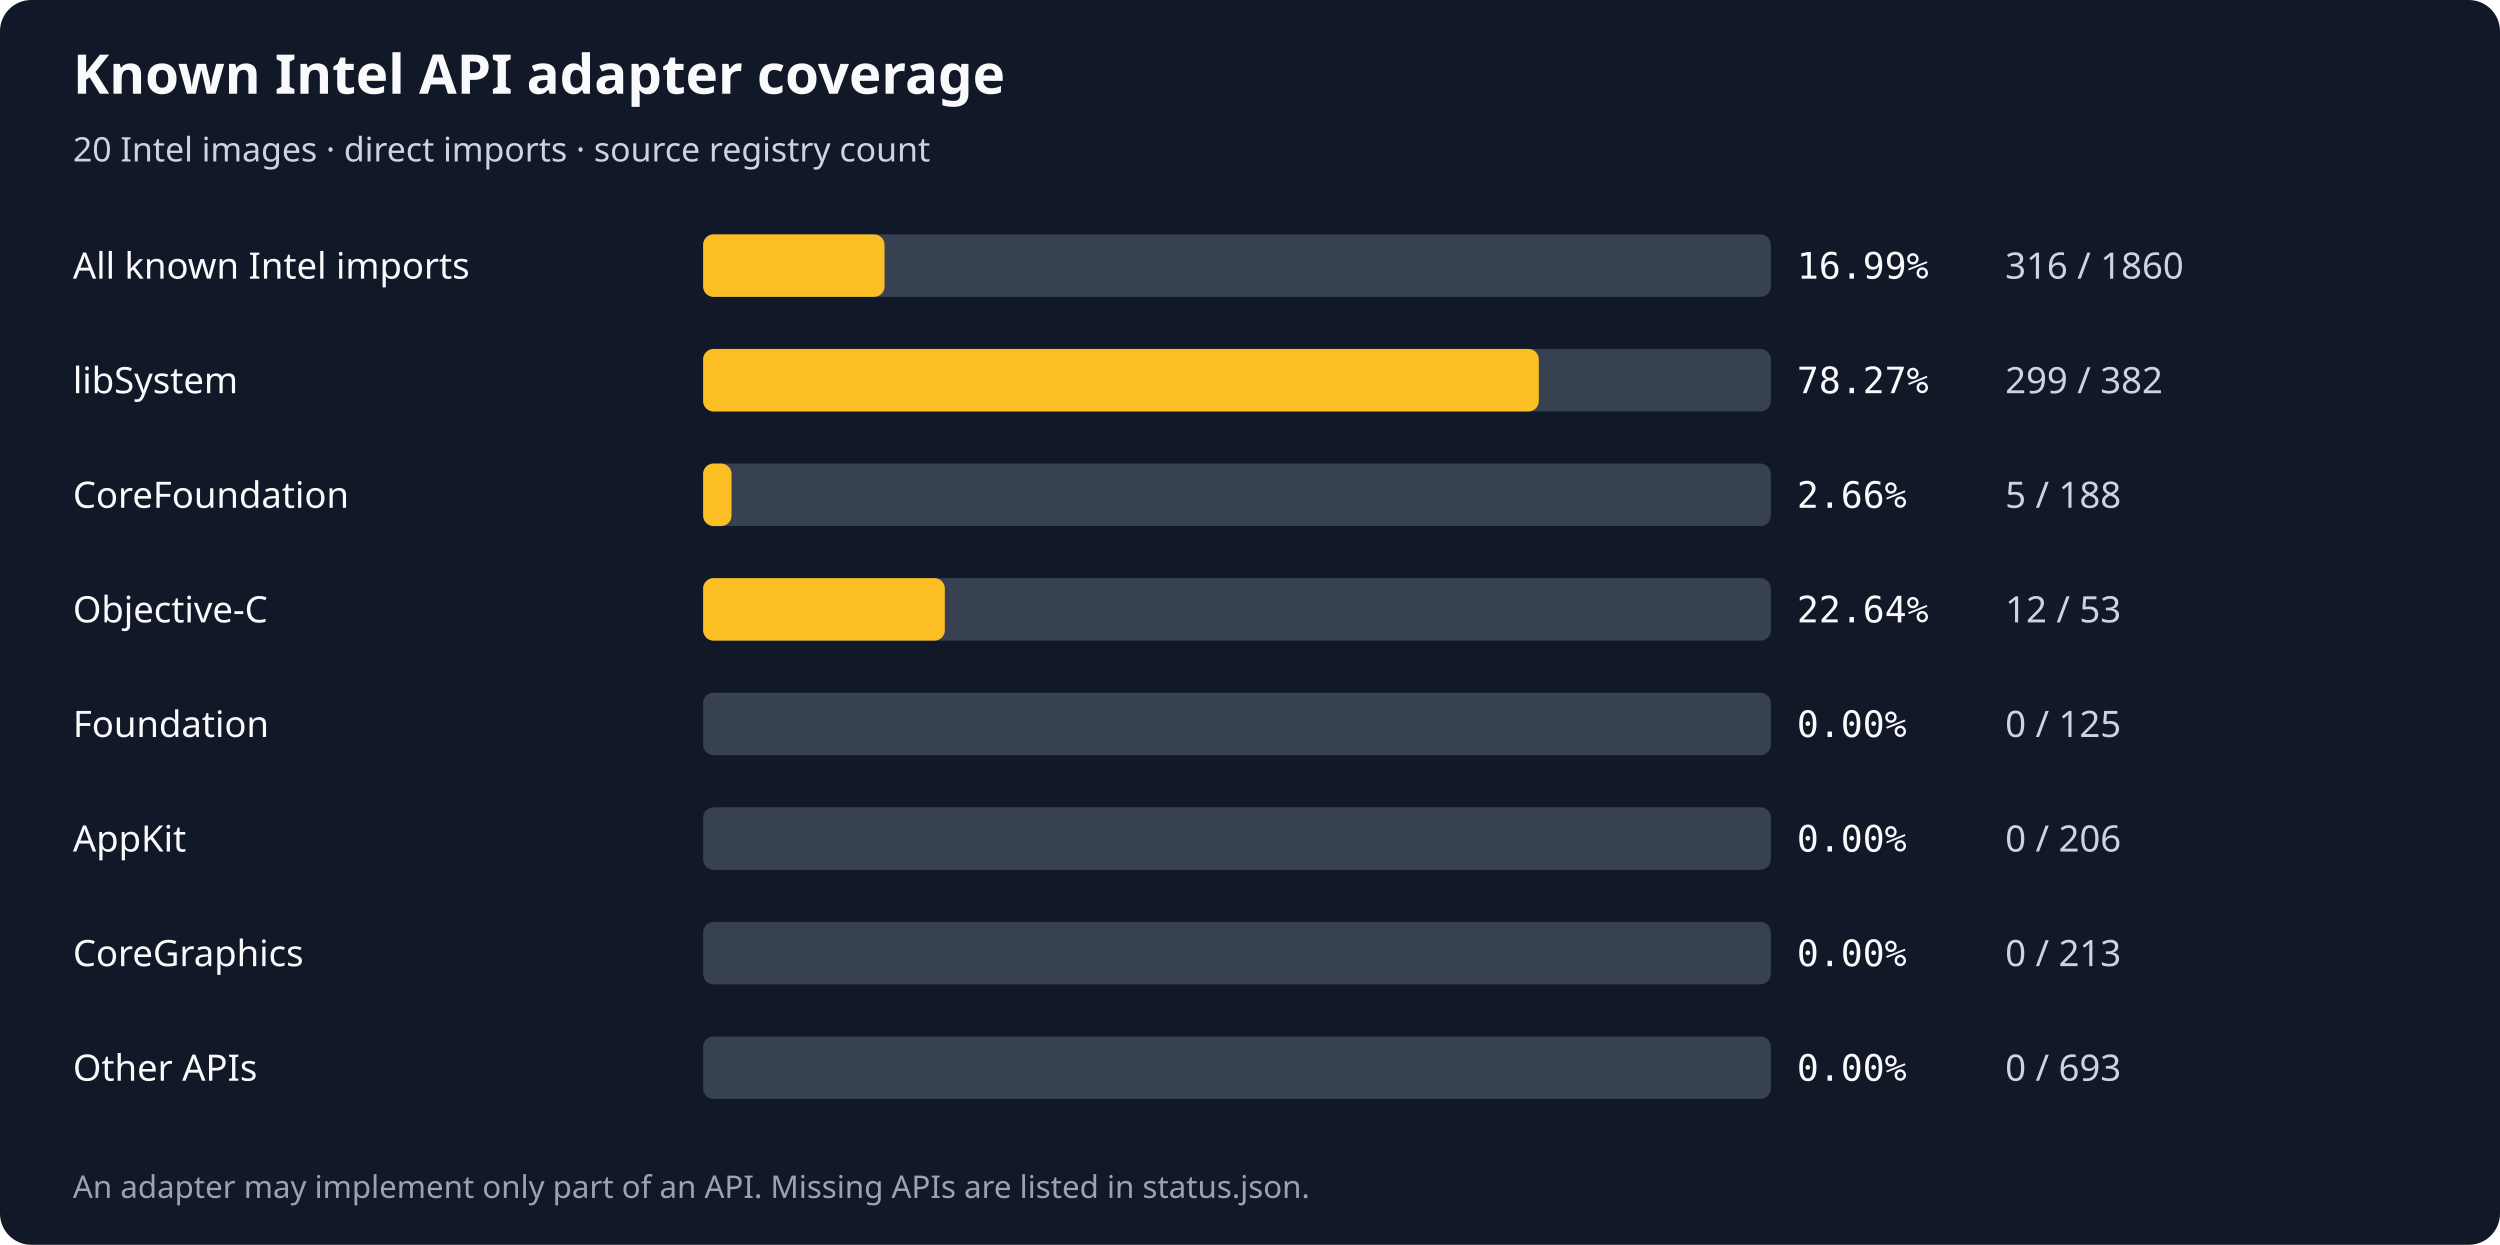
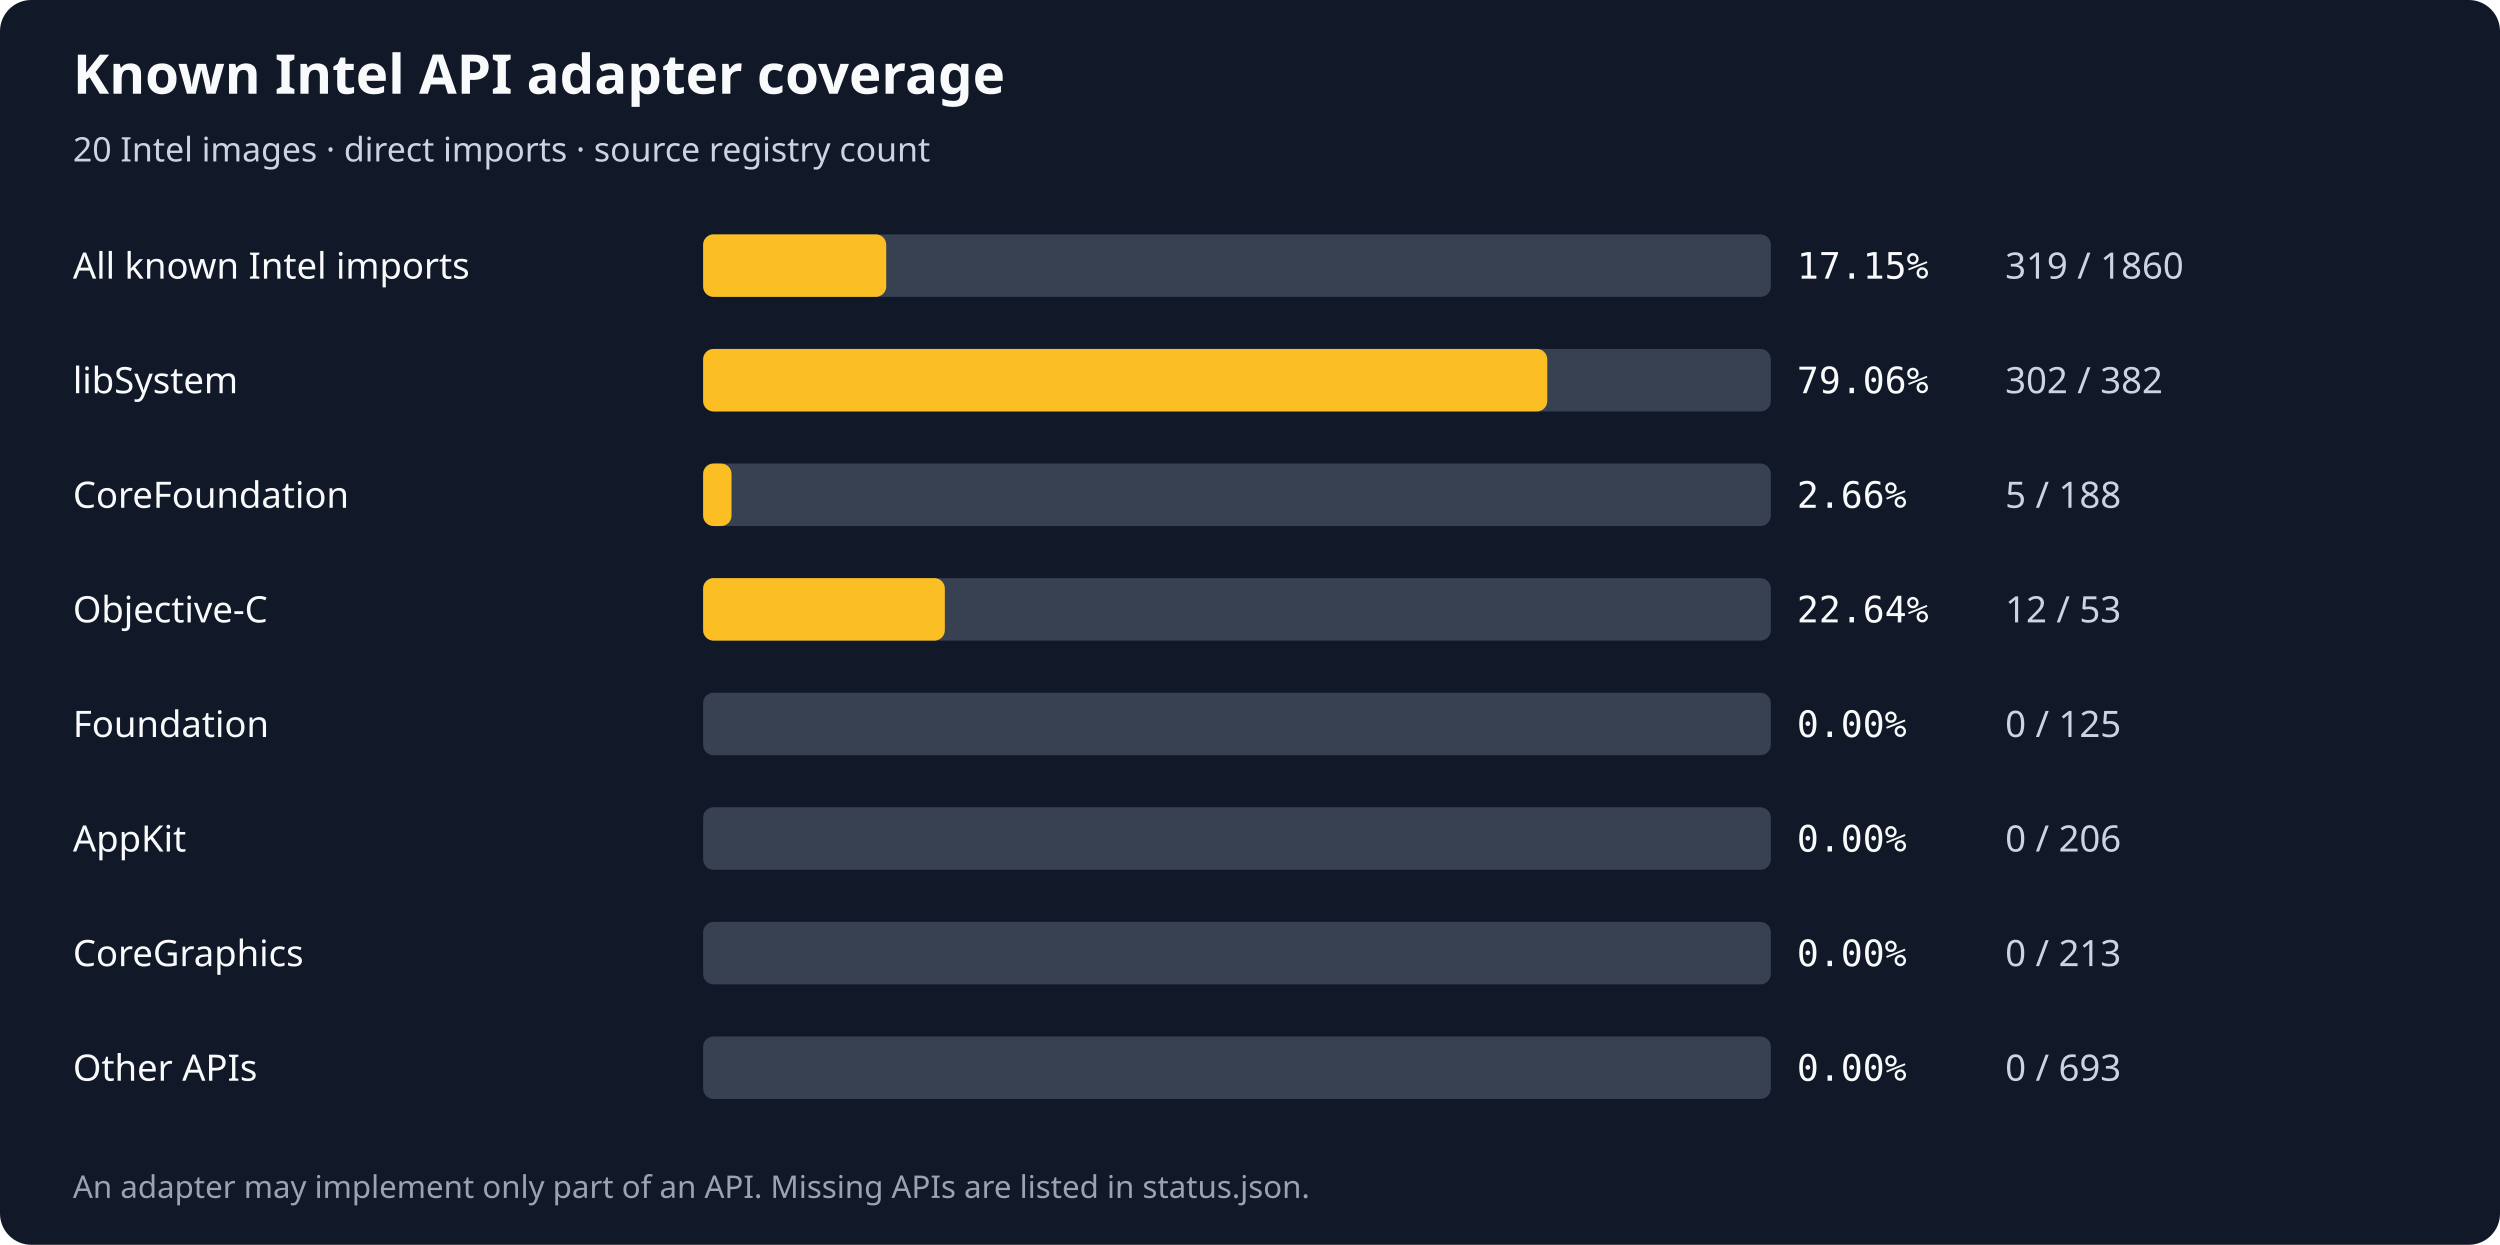
<svg xmlns="http://www.w3.org/2000/svg" width="960" height="478" viewBox="0 0 960 478" role="img" aria-labelledby="title desc">
  <rect width="960" height="478" rx="12" fill="#111827" />
  <g font-family="sans-serif" fill="#f9fafb">
    <text x="28" y="36" font-size="21" font-weight="600">Known Intel API adapter coverage</text>
    <text x="28" y="62" font-size="13" fill="#cbd5e1">20 Intel images · direct imports · source registry count</text>
    <text x="28" y="107" font-size="14">All known Intel imports</text>
    <rect x="270" y="90" width="410" height="24" rx="4" fill="#374151" />
-     <rect x="270" y="90" width="69.66" height="24" rx="4" fill="#fbbf24" />
-     <text x="690" y="107" font-size="14" font-family="monospace">16.99%</text>
-     <text x="770" y="107" font-size="14" fill="#cbd5e1">316 / 1860</text>
+     <rect x="270" y="90" width="70.31" height="24" rx="4" fill="#fbbf24" />
+     <text x="690" y="107" font-size="14" font-family="monospace">17.15%</text>
+     <text x="770" y="107" font-size="14" fill="#cbd5e1">319 / 1860</text>
    <text x="28" y="151" font-size="14">libSystem</text>
    <rect x="270" y="134" width="410" height="24" rx="4" fill="#374151" />
-     <rect x="270" y="134" width="320.91" height="24" rx="4" fill="#fbbf24" />
-     <text x="690" y="151" font-size="14" font-family="monospace">78.27%</text>
-     <text x="770" y="151" font-size="14" fill="#cbd5e1">299 / 382</text>
+     <rect x="270" y="134" width="324.15" height="24" rx="4" fill="#fbbf24" />
+     <text x="690" y="151" font-size="14" font-family="monospace">79.06%</text>
+     <text x="770" y="151" font-size="14" fill="#cbd5e1">302 / 382</text>
    <text x="28" y="195" font-size="14">CoreFoundation</text>
    <rect x="270" y="178" width="410" height="24" rx="4" fill="#374151" />
    <rect x="270" y="178" width="10.91" height="24" rx="4" fill="#fbbf24" />
    <text x="690" y="195" font-size="14" font-family="monospace">2.66%</text>
    <text x="770" y="195" font-size="14" fill="#cbd5e1">5 / 188</text>
    <text x="28" y="239" font-size="14">Objective-C</text>
    <rect x="270" y="222" width="410" height="24" rx="4" fill="#374151" />
    <rect x="270" y="222" width="92.82" height="24" rx="4" fill="#fbbf24" />
    <text x="690" y="239" font-size="14" font-family="monospace">22.64%</text>
    <text x="770" y="239" font-size="14" fill="#cbd5e1">12 / 53</text>
    <text x="28" y="283" font-size="14">Foundation</text>
    <rect x="270" y="266" width="410" height="24" rx="4" fill="#374151" />
    <rect x="270" y="266" width="0.00" height="24" rx="4" fill="#64748b" />
    <text x="690" y="283" font-size="14" font-family="monospace">0.00%</text>
    <text x="770" y="283" font-size="14" fill="#cbd5e1">0 / 125</text>
    <text x="28" y="327" font-size="14">AppKit</text>
    <rect x="270" y="310" width="410" height="24" rx="4" fill="#374151" />
    <rect x="270" y="310" width="0.00" height="24" rx="4" fill="#64748b" />
    <text x="690" y="327" font-size="14" font-family="monospace">0.00%</text>
    <text x="770" y="327" font-size="14" fill="#cbd5e1">0 / 206</text>
    <text x="28" y="371" font-size="14">CoreGraphics</text>
    <rect x="270" y="354" width="410" height="24" rx="4" fill="#374151" />
    <rect x="270" y="354" width="0.00" height="24" rx="4" fill="#64748b" />
    <text x="690" y="371" font-size="14" font-family="monospace">0.00%</text>
    <text x="770" y="371" font-size="14" fill="#cbd5e1">0 / 213</text>
    <text x="28" y="415" font-size="14">Other APIs</text>
    <rect x="270" y="398" width="410" height="24" rx="4" fill="#374151" />
    <rect x="270" y="398" width="0.00" height="24" rx="4" fill="#64748b" />
    <text x="690" y="415" font-size="14" font-family="monospace">0.00%</text>
    <text x="770" y="415" font-size="14" fill="#cbd5e1">0 / 693</text>
    <text x="28" y="460" font-size="12" fill="#9ca3af">An adapter may implement only part of an API. Missing APIs are listed in status.json.</text>
  </g>
</svg>
